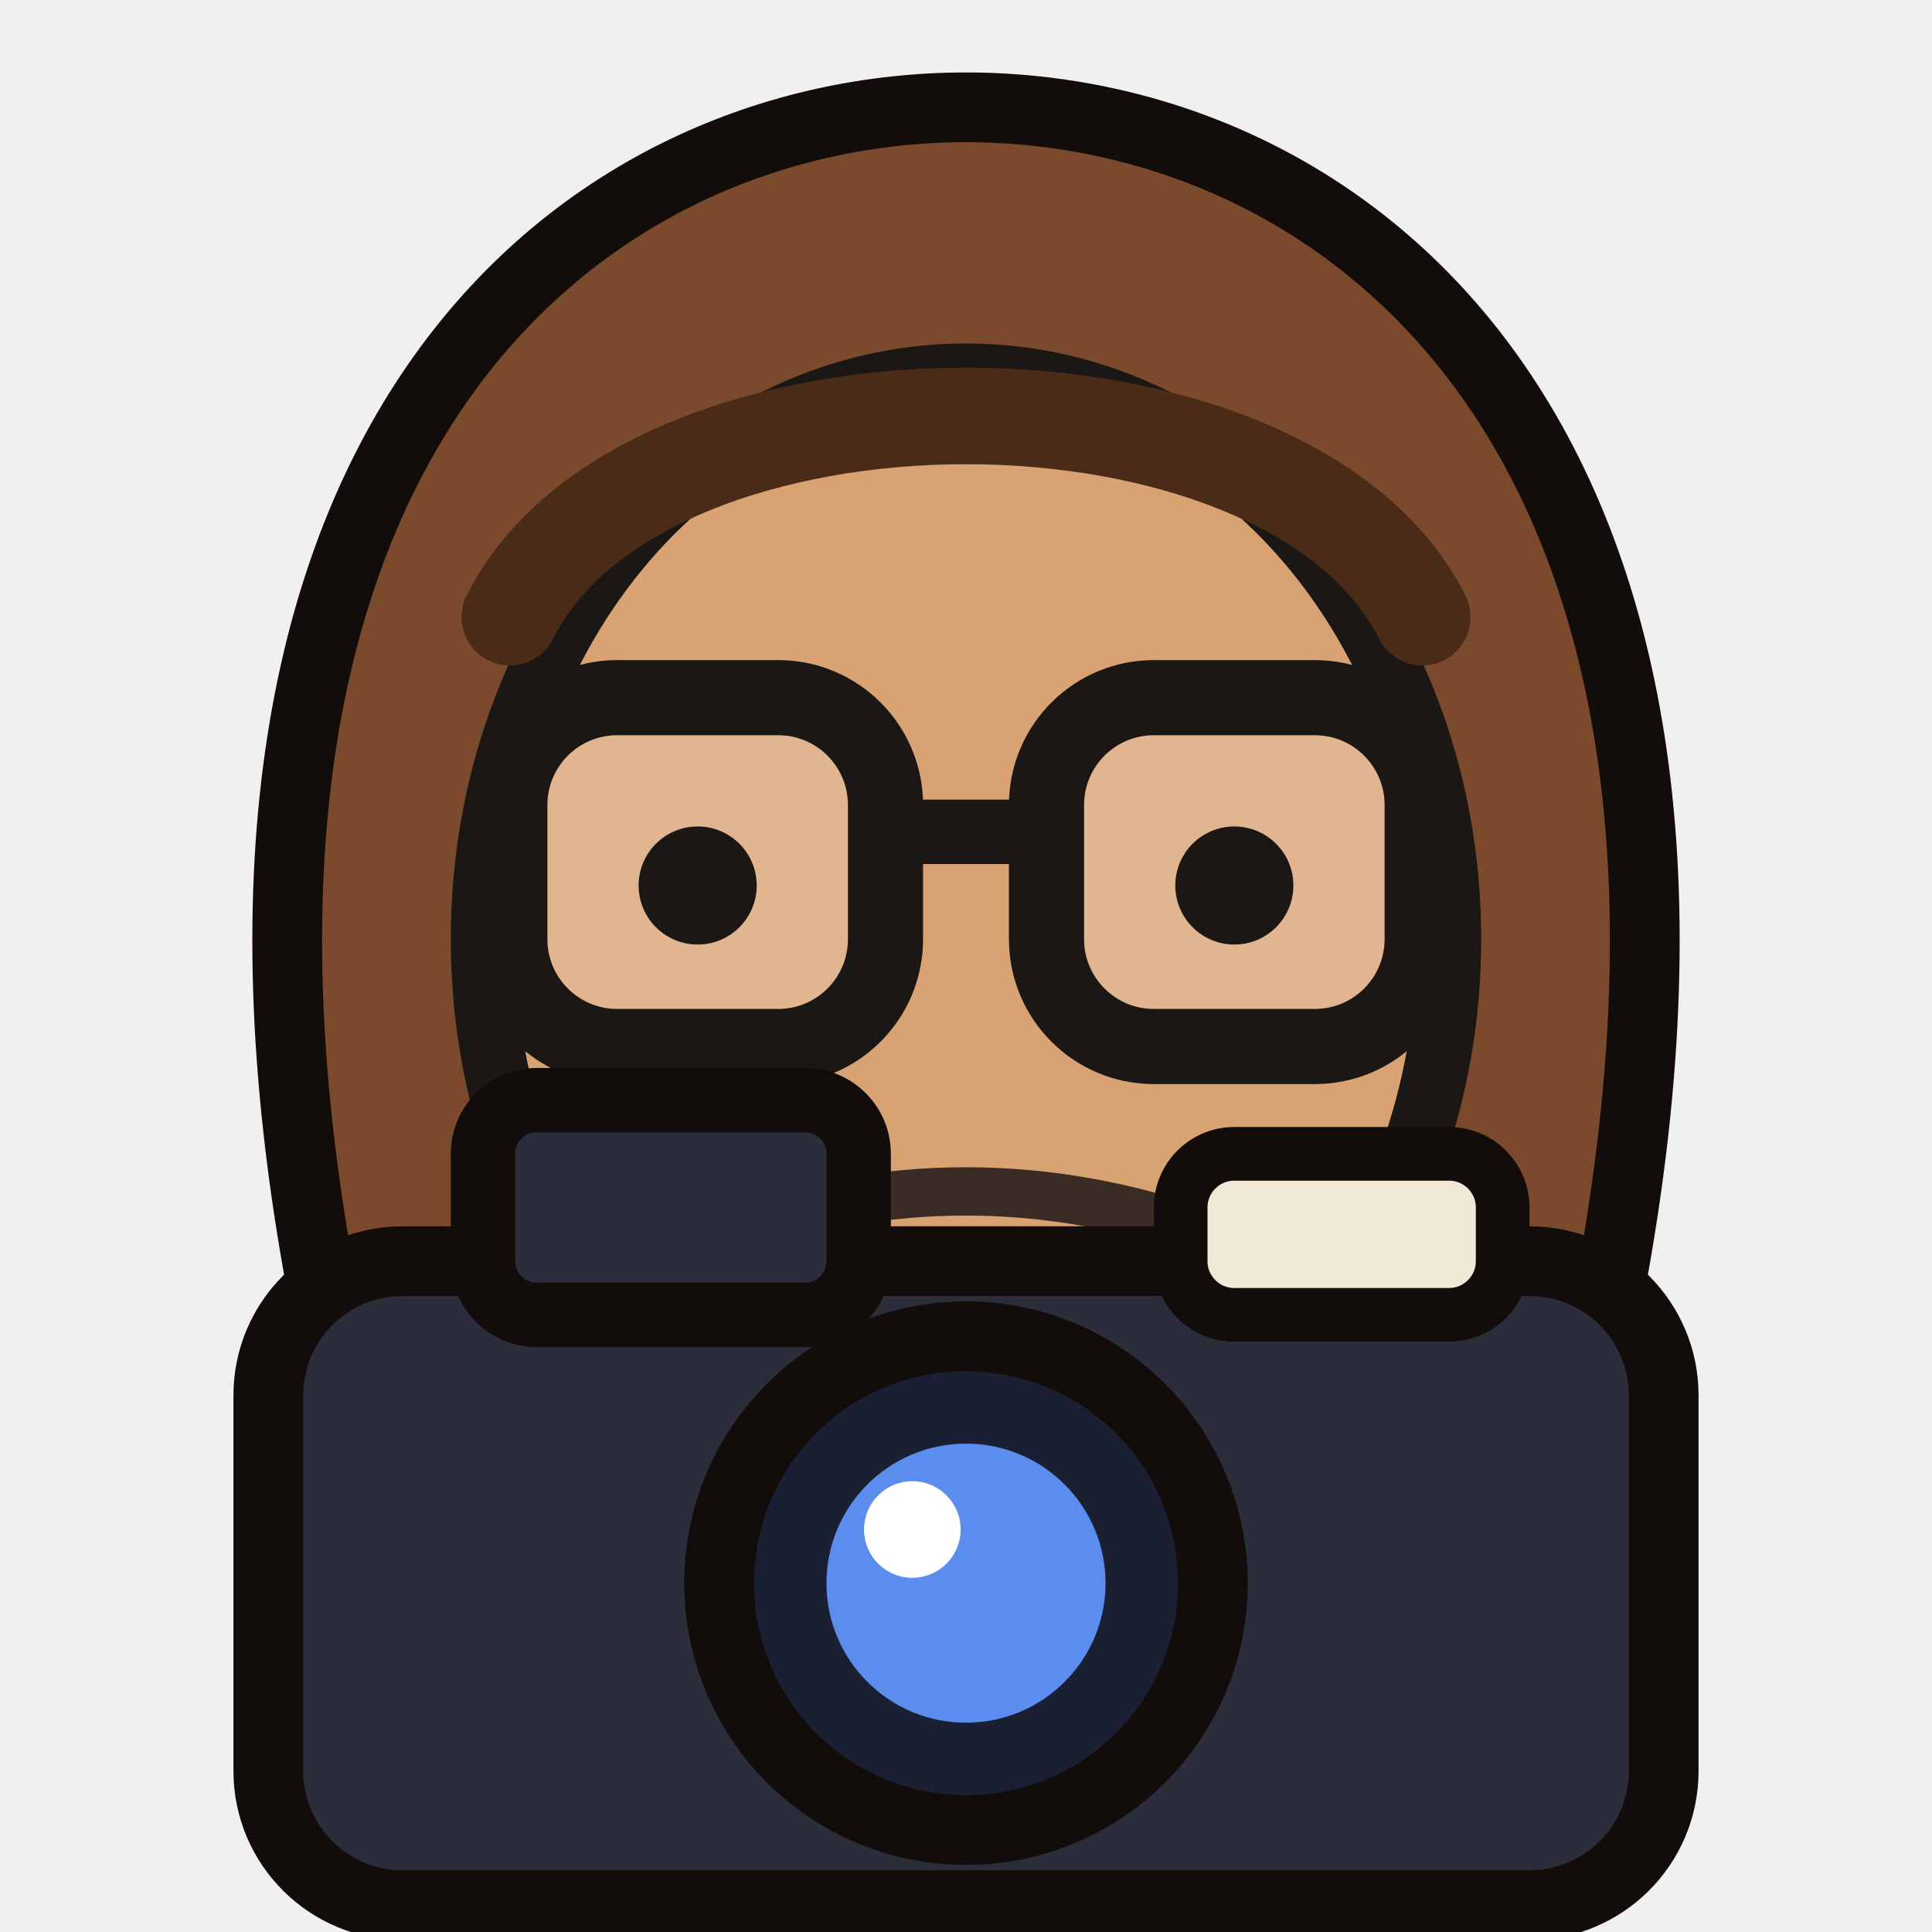
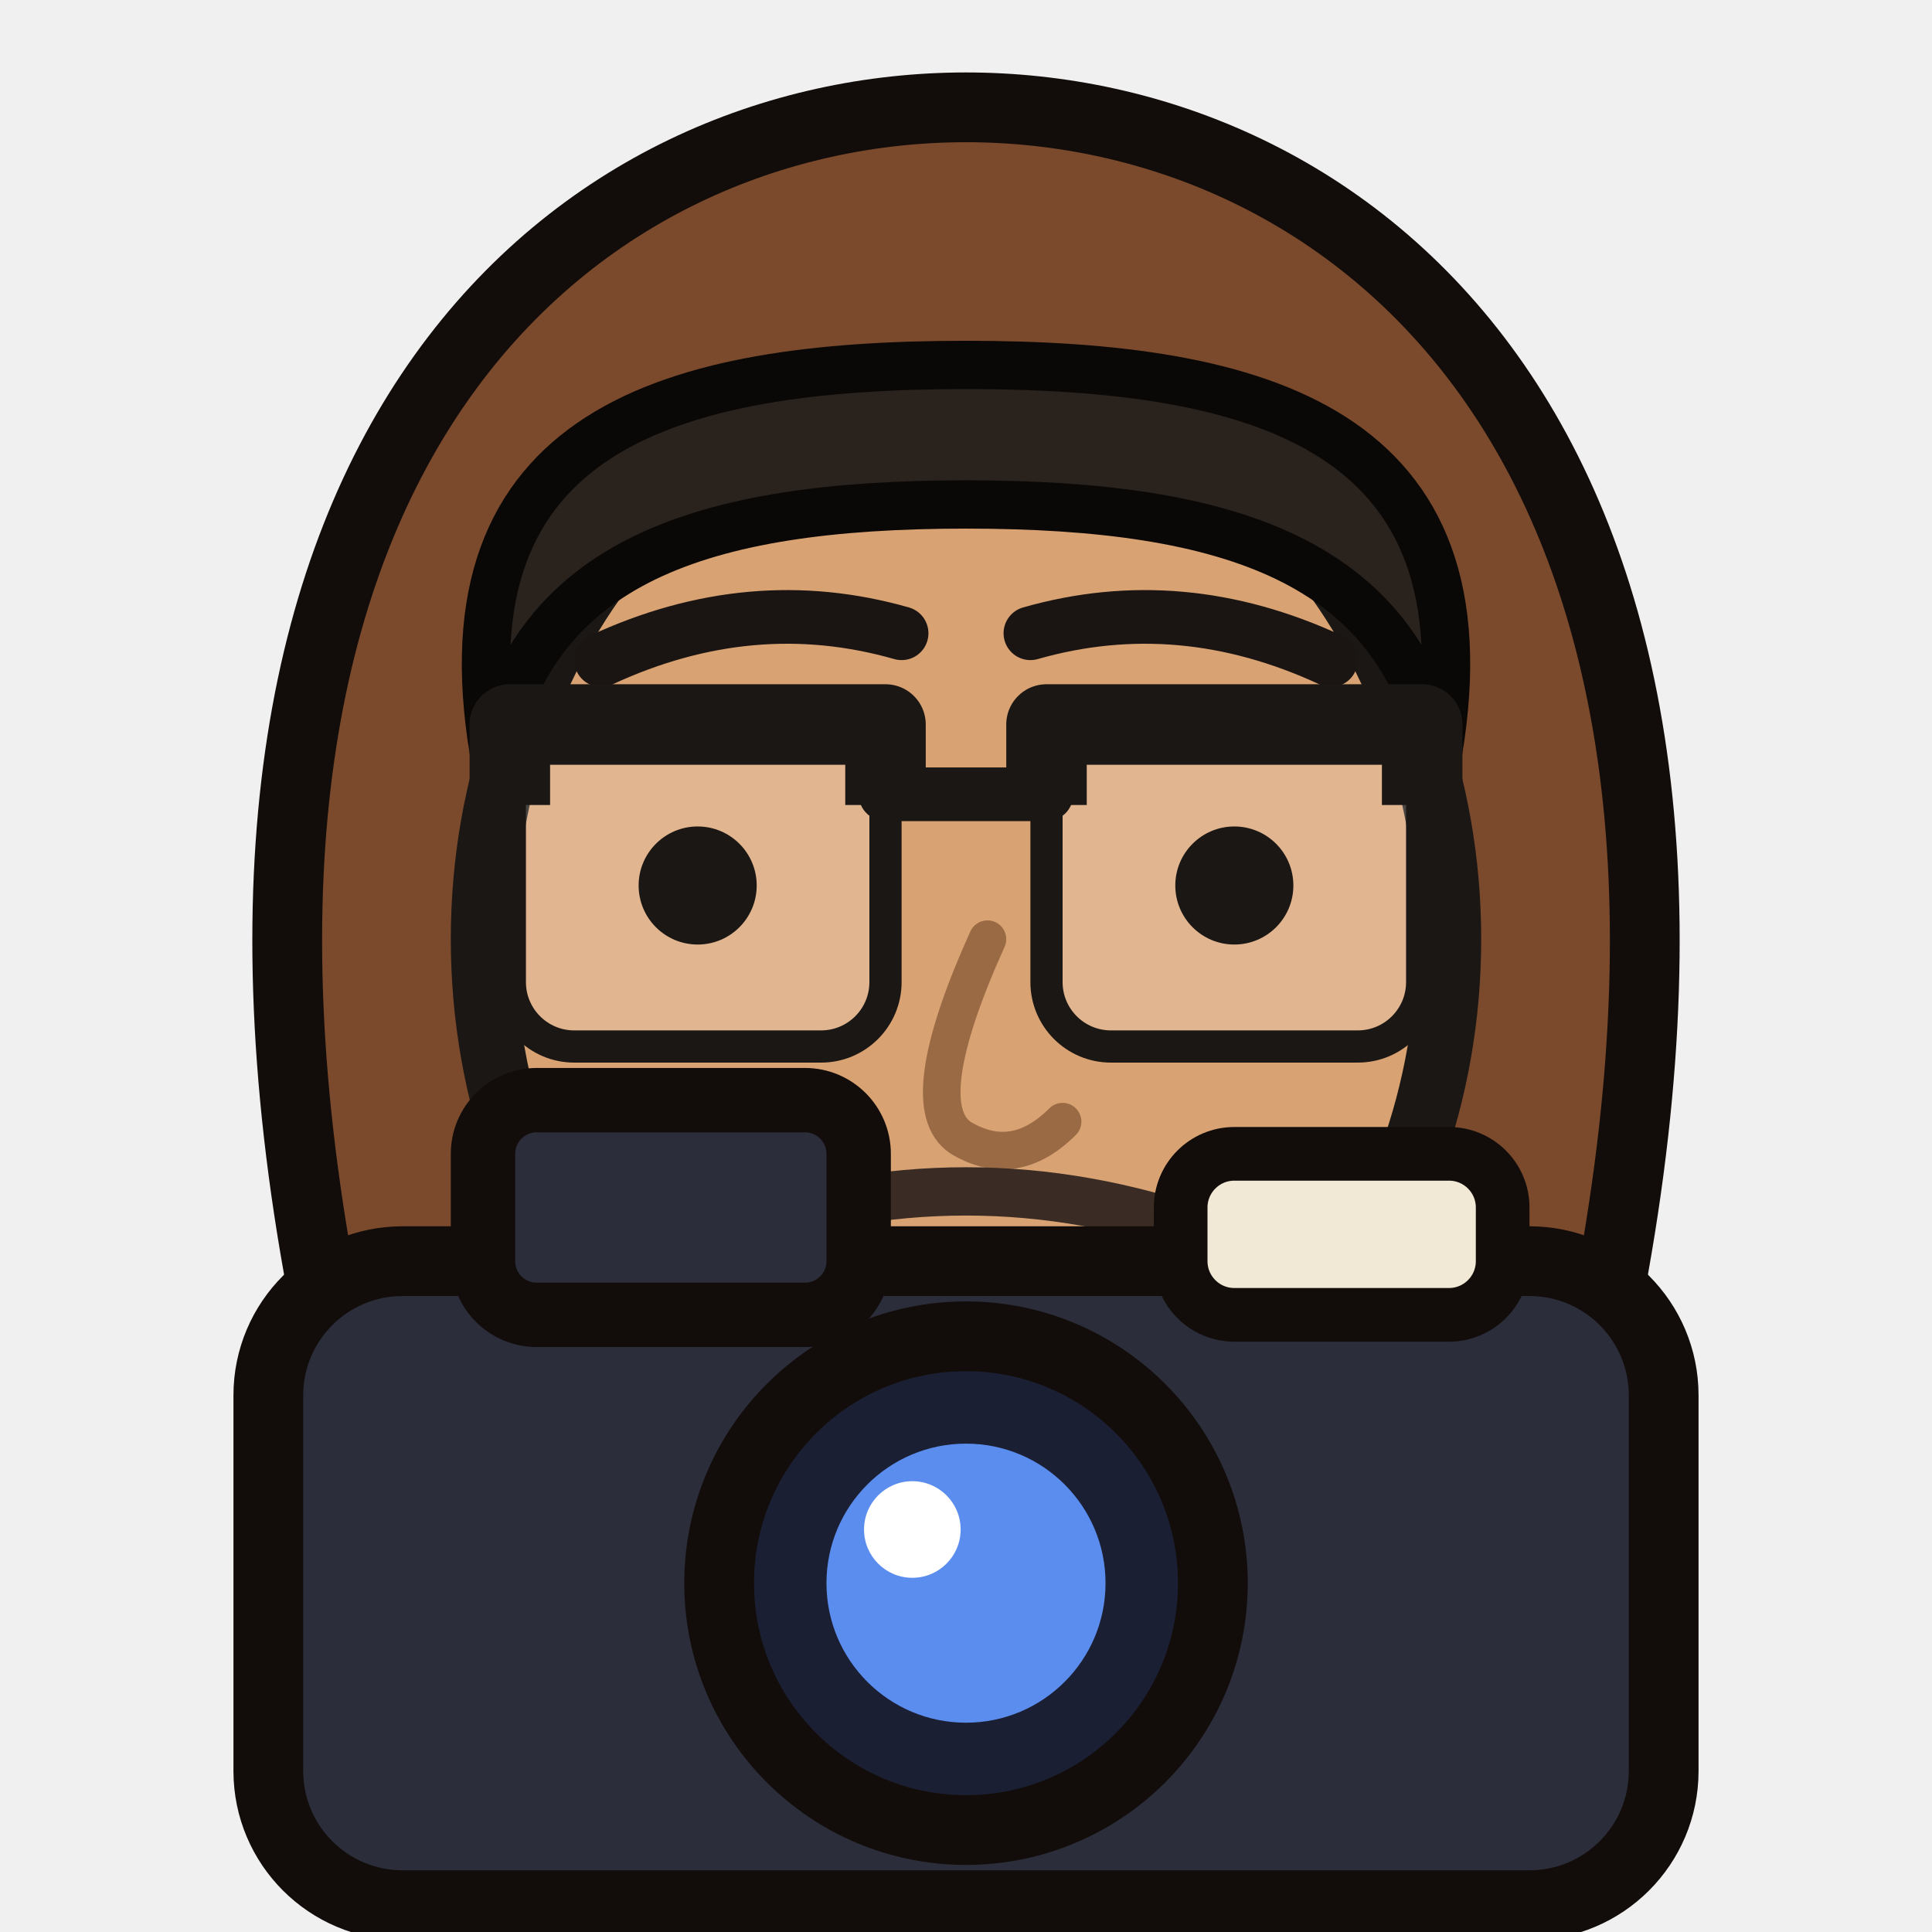
<svg xmlns="http://www.w3.org/2000/svg" viewBox="7 0 36 36">
  <path d="M13 24 C10 8 18 2 25 2 C32 2 40 8 37 24 C37 29 33 32 25 32 C17 32 13 29 13 24 Z" fill="#7b4a2c" stroke="#120d0a" stroke-width="1.3" stroke-linejoin="round" />
  <ellipse cx="25" cy="17.5" rx="9" ry="10.5" fill="#d9a273" stroke="#1b1714" stroke-width="1.2" />
-   <path d="M16.5 11.5 C19 6.5 31 6.5 33.5 11.5" fill="none" stroke="#4a2b18" stroke-width="1.8" stroke-linecap="round" />
-   <rect x="16.5" y="13" width="7" height="6.5" rx="2" fill="#fff" fill-opacity="0.2" stroke="#1b1714" stroke-width="1.4" />
-   <rect x="26.5" y="13" width="7" height="6.5" rx="2" fill="#fff" fill-opacity="0.2" stroke="#1b1714" stroke-width="1.4" />
-   <path d="M23.5 15.5 H26.5" fill="none" stroke="#1b1714" stroke-width="1.2" stroke-linecap="round" />
+   <path d="M16.2 14 C15.2 8 19.5 6.8 25 6.8 C30.5 6.8 34.8 8 33.8 14 C33 10.5 30 9.4 25 9.4 C20 9.4 17 10.5 16.2 14 Z" fill="#2a221d" stroke="#0a0806" stroke-width="0.9" stroke-linejoin="round" />
+   <path d="M18.2 12.3 Q21 11 23.8 11.8 M26.2 11.8 Q29 11 31.8 12.3" fill="none" stroke="#1a1512" stroke-width="1" stroke-linecap="round" />
+   <rect x="16.5" y="13.5" width="7" height="6" rx="1.2" fill="#fff" fill-opacity="0.2" stroke="#1b1714" stroke-width="0.6" />
+   <rect x="26.5" y="13.5" width="7" height="6" rx="1.2" fill="#fff" fill-opacity="0.2" stroke="#1b1714" stroke-width="0.6" />
+   <path d="M16.5 15 V13.5 H23.5 V15 M26.5 15 V13.5 H33.5 V15" fill="none" stroke="#1b1714" stroke-width="1.5" stroke-linejoin="round" />
+   <path d="M23.5 14.8 H26.5" fill="none" stroke="#1b1714" stroke-width="1" stroke-linecap="round" />
  <circle cx="20" cy="16.5" r="1.1" fill="#1b1714" />
  <circle cx="30" cy="16.5" r="1.1" fill="#1b1714" />
+   <path d="M25.4 17.5 Q24 20.6 24.9 21.2 Q25.9 21.8 26.8 20.9" fill="none" stroke="#9a6a45" stroke-width="0.7" stroke-linecap="round" />
  <path d="M20.5 23 Q25 21.4 29.5 23" fill="none" stroke="#3a2c24" stroke-width="0.9" stroke-linecap="round" />
  <path d="M23 25.2 Q25 26.2 27 25.2" fill="none" stroke="#5a2f22" stroke-width="1" stroke-linecap="round" />
  <path d="M23 27.2 Q25 30.2 27 27.2 Q25 28 23 27.2 Z" fill="#1b1714" stroke="#1b1714" stroke-width="1.2" stroke-linejoin="round" />
  <rect x="12" y="23.500" width="26" height="12" rx="2.500" fill="#2b2d3a" stroke="#120d0a" stroke-width="1.300" />
  <rect x="16" y="20.500" width="7" height="4" rx="1" fill="#2b2d3a" stroke="#120d0a" stroke-width="1.200" />
  <rect x="29" y="21.500" width="6" height="3" rx="1" fill="#f1e9d6" stroke="#120d0a" stroke-width="1" />
  <circle cx="25" cy="29.500" r="4.600" fill="#1b1f33" stroke="#120d0a" stroke-width="1.300" />
  <circle cx="25" cy="29.500" r="2.600" fill="#5b8def" />
  <circle cx="24" cy="28.500" r="0.900" fill="#fff" />
</svg>
